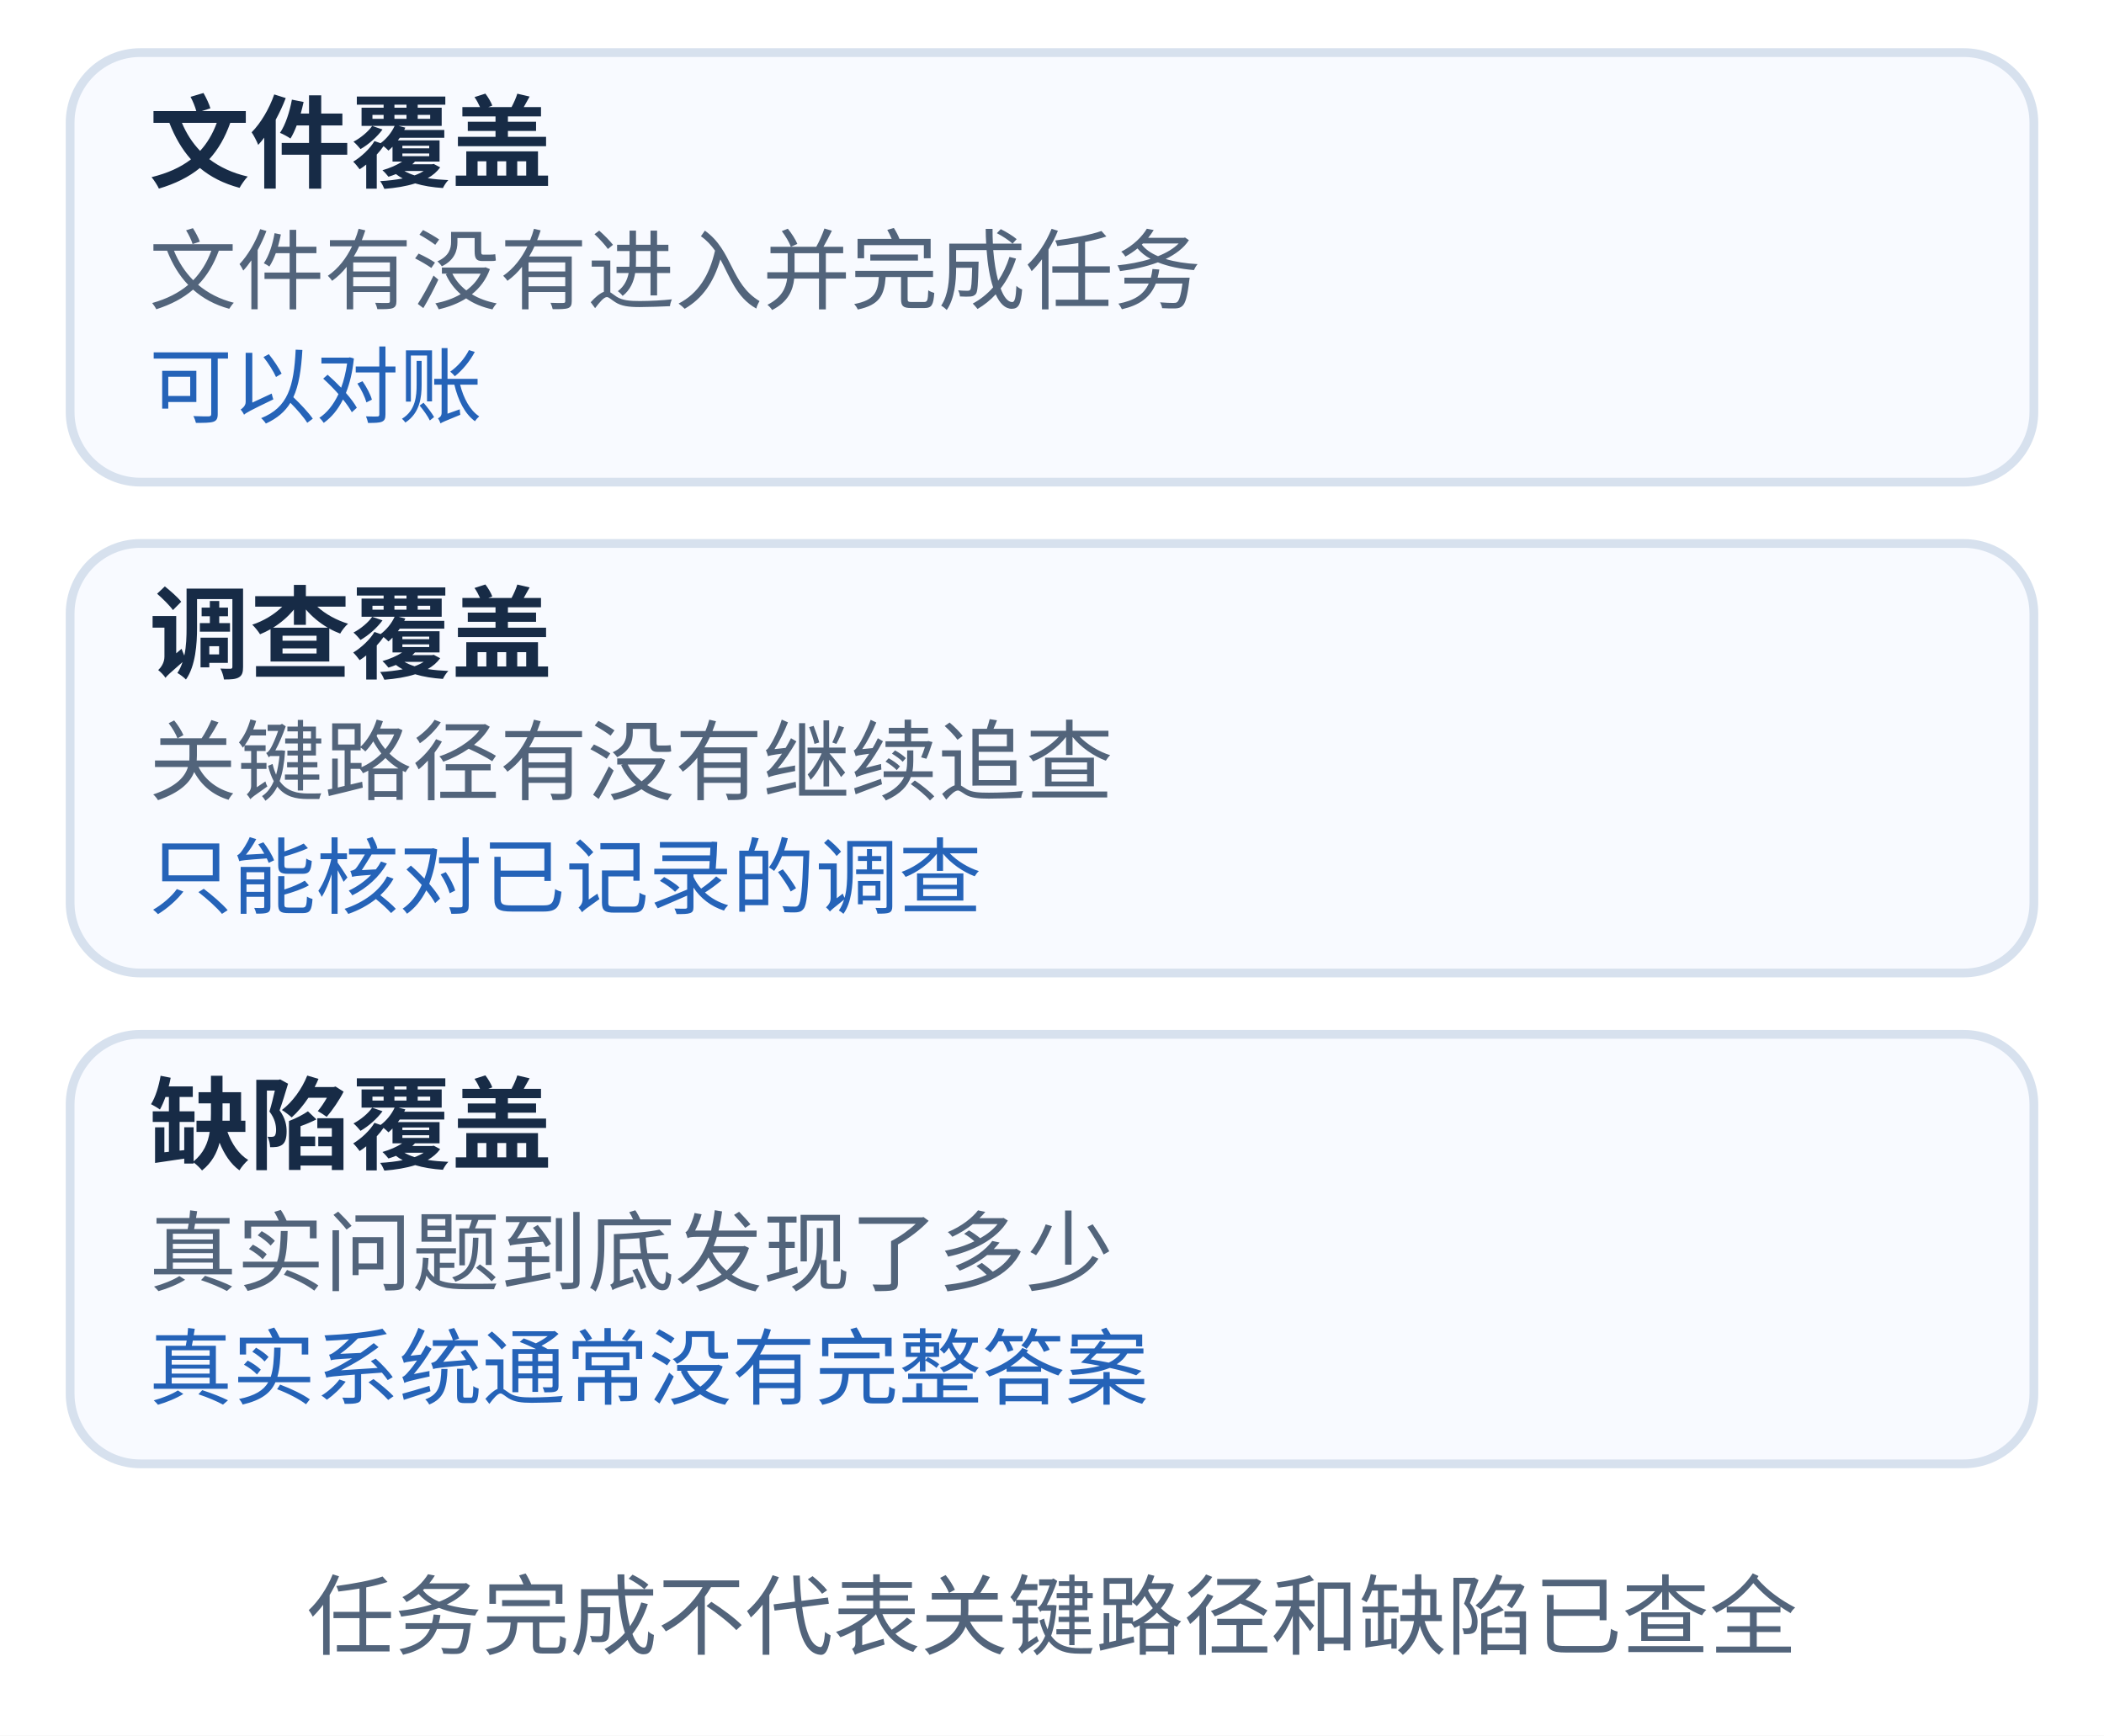
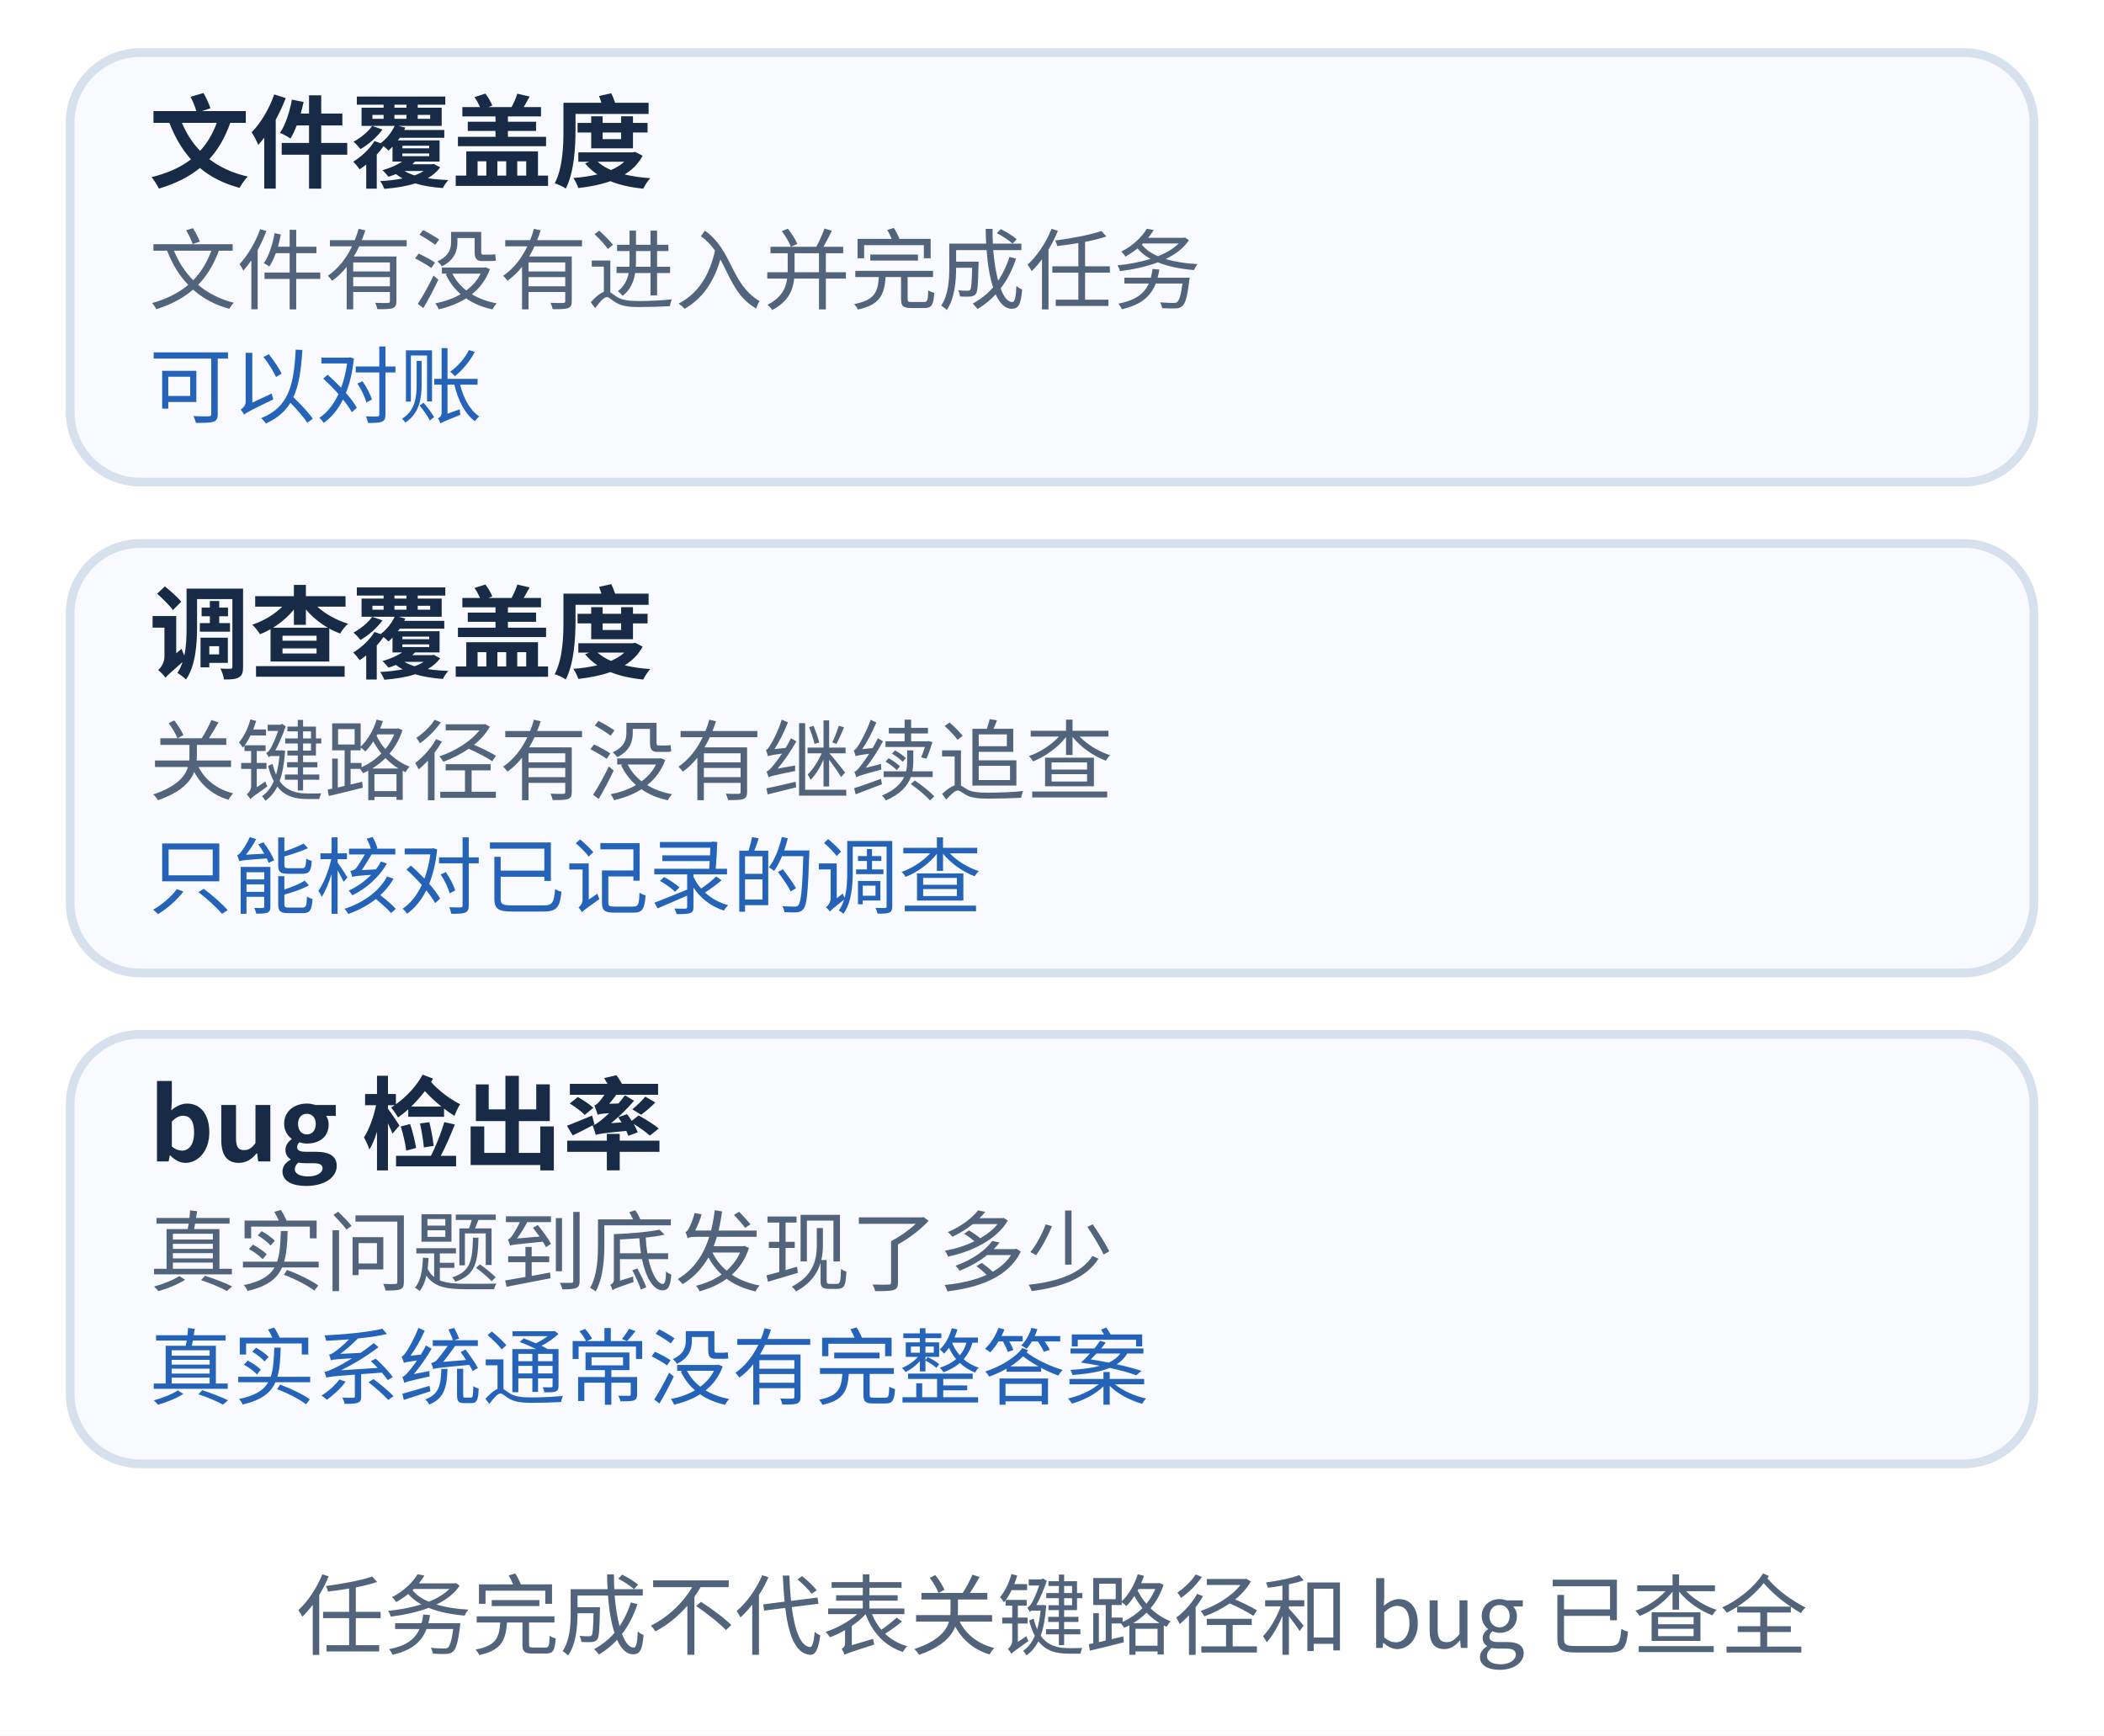
<svg xmlns="http://www.w3.org/2000/svg" width="480" height="396" viewBox="0 0 480 396">
  <defs>
    <marker id="arrow" viewBox="0 0 10 10" refX="9" refY="5" markerWidth="7" markerHeight="7" orient="auto-start-reverse">
      <path d="M0 0 L10 5 L0 10 z" fill="#2563b8" />
    </marker>
  </defs>
  <rect width="480" height="396" fill="#ffffff" />
  <g font-family="Heiti SC, Noto Sans CJK SC, sans-serif">
    <rect x="16" y="12" width="448" height="98" rx="16" fill="#f8faff" stroke="#d7e1ee" stroke-width="2" />
-     <text x="34" y="41" font-size="23" fill="#172b46" font-weight="600" text-anchor="start">文件覆盖</text>
+     <text x="34" y="41" font-size="23" fill="#172b46" font-weight="600" text-anchor="start">文件覆盖度</text>
    <text x="34" y="69" font-size="20" fill="#52647b" font-weight="400" text-anchor="start">文件有没有进入并完成任务</text>
    <text x="34" y="95" font-size="19" fill="#2563b8" font-weight="400" text-anchor="start">可以对账</text>
    <rect x="16" y="124" width="448" height="98" rx="16" fill="#f8faff" stroke="#d7e1ee" stroke-width="2" />
-     <text x="34" y="153" font-size="23" fill="#172b46" font-weight="600" text-anchor="start">调查覆盖</text>
+     <text x="34" y="153" font-size="23" fill="#172b46" font-weight="600" text-anchor="start">调查覆盖度</text>
    <text x="34" y="181" font-size="20" fill="#52647b" font-weight="400" text-anchor="start">关键路径有没有继续追查</text>
    <text x="34" y="207" font-size="19" fill="#2563b8" font-weight="400" text-anchor="start">只能核对已记录的调查</text>
    <rect x="16" y="236" width="448" height="98" rx="16" fill="#f8faff" stroke="#d7e1ee" stroke-width="2" />
-     <text x="34" y="265" font-size="23" fill="#172b46" font-weight="600" text-anchor="start">缺陷覆盖</text>
+     <text x="34" y="265" font-size="23" fill="#172b46" font-weight="600" text-anchor="start">bug 检出率</text>
    <text x="34" y="293" font-size="20" fill="#52647b" font-weight="400" text-anchor="start">真实问题到底发现了多少</text>
    <text x="34" y="319" font-size="19" fill="#2563b8" font-weight="400" text-anchor="start">真实系统通常没有完整答案</text>
-     <text x="240" y="376" font-size="20" fill="#52647b" font-weight="400" text-anchor="middle">任务完成不代表关键路径和缺陷已查全</text>
+     <text x="240" y="376" font-size="20" fill="#52647b" font-weight="400" text-anchor="middle">任务完成不代表关键路径和 bug 已查全</text>
  </g>
</svg>
